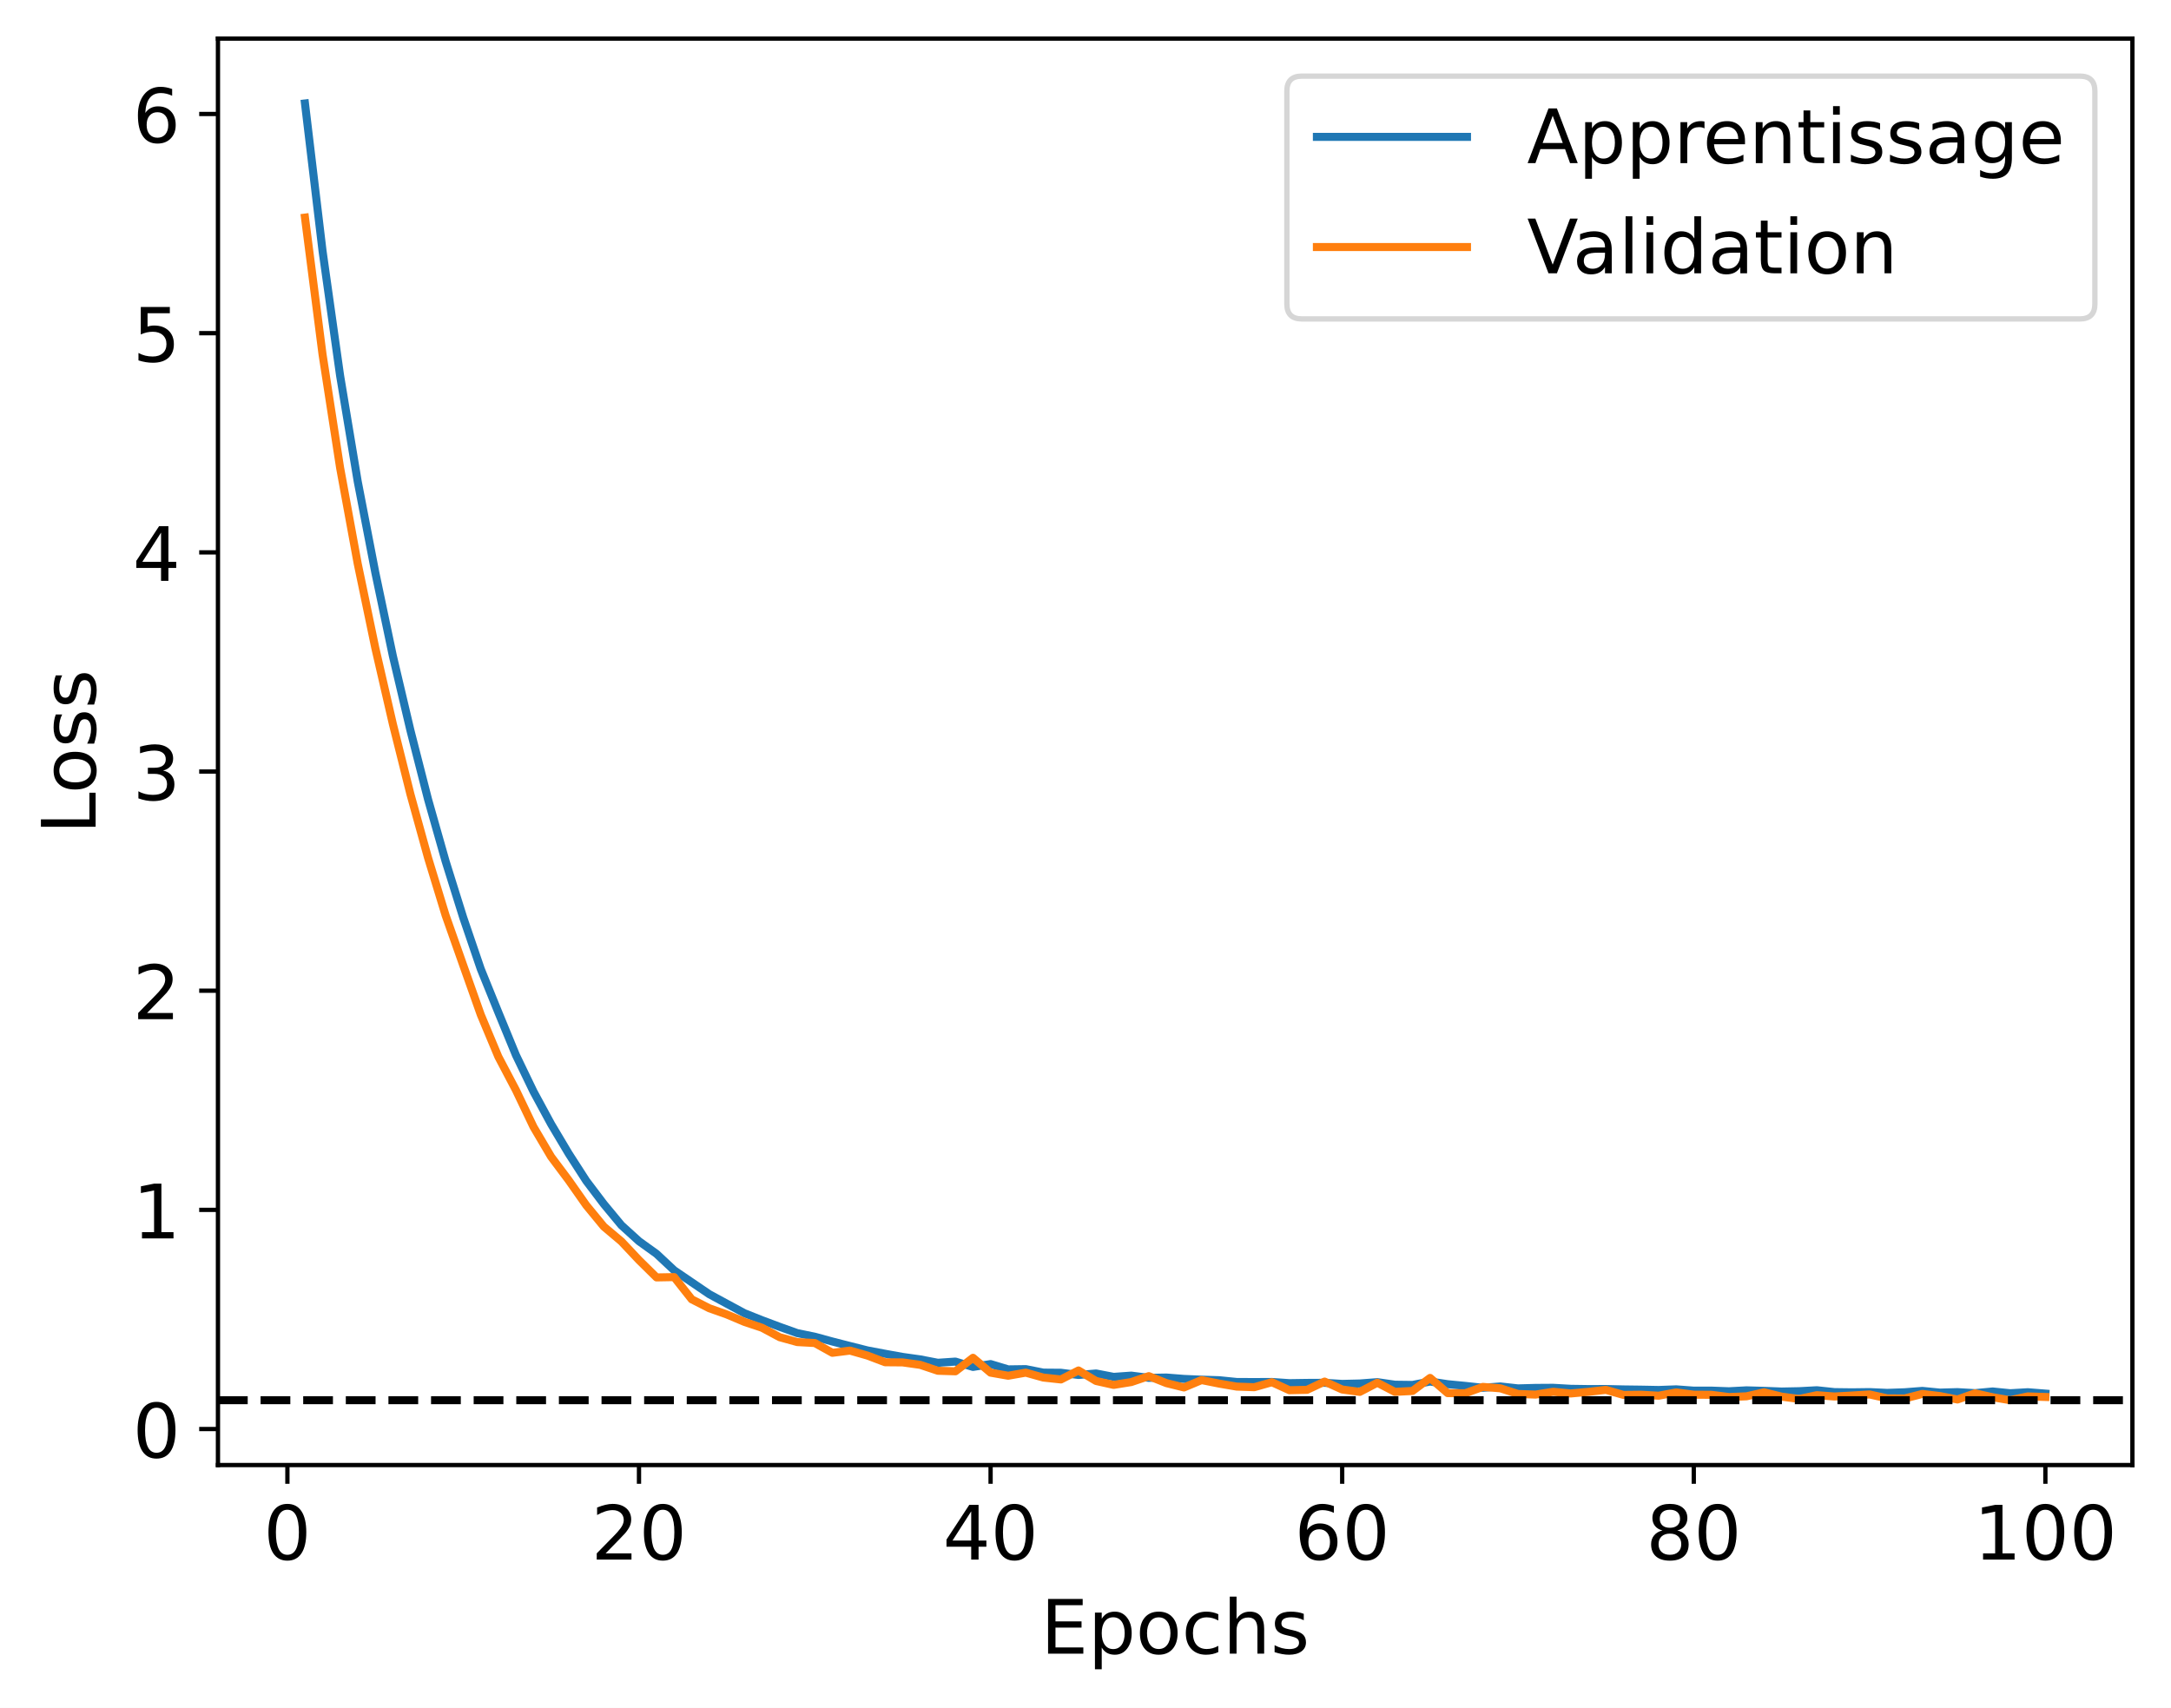
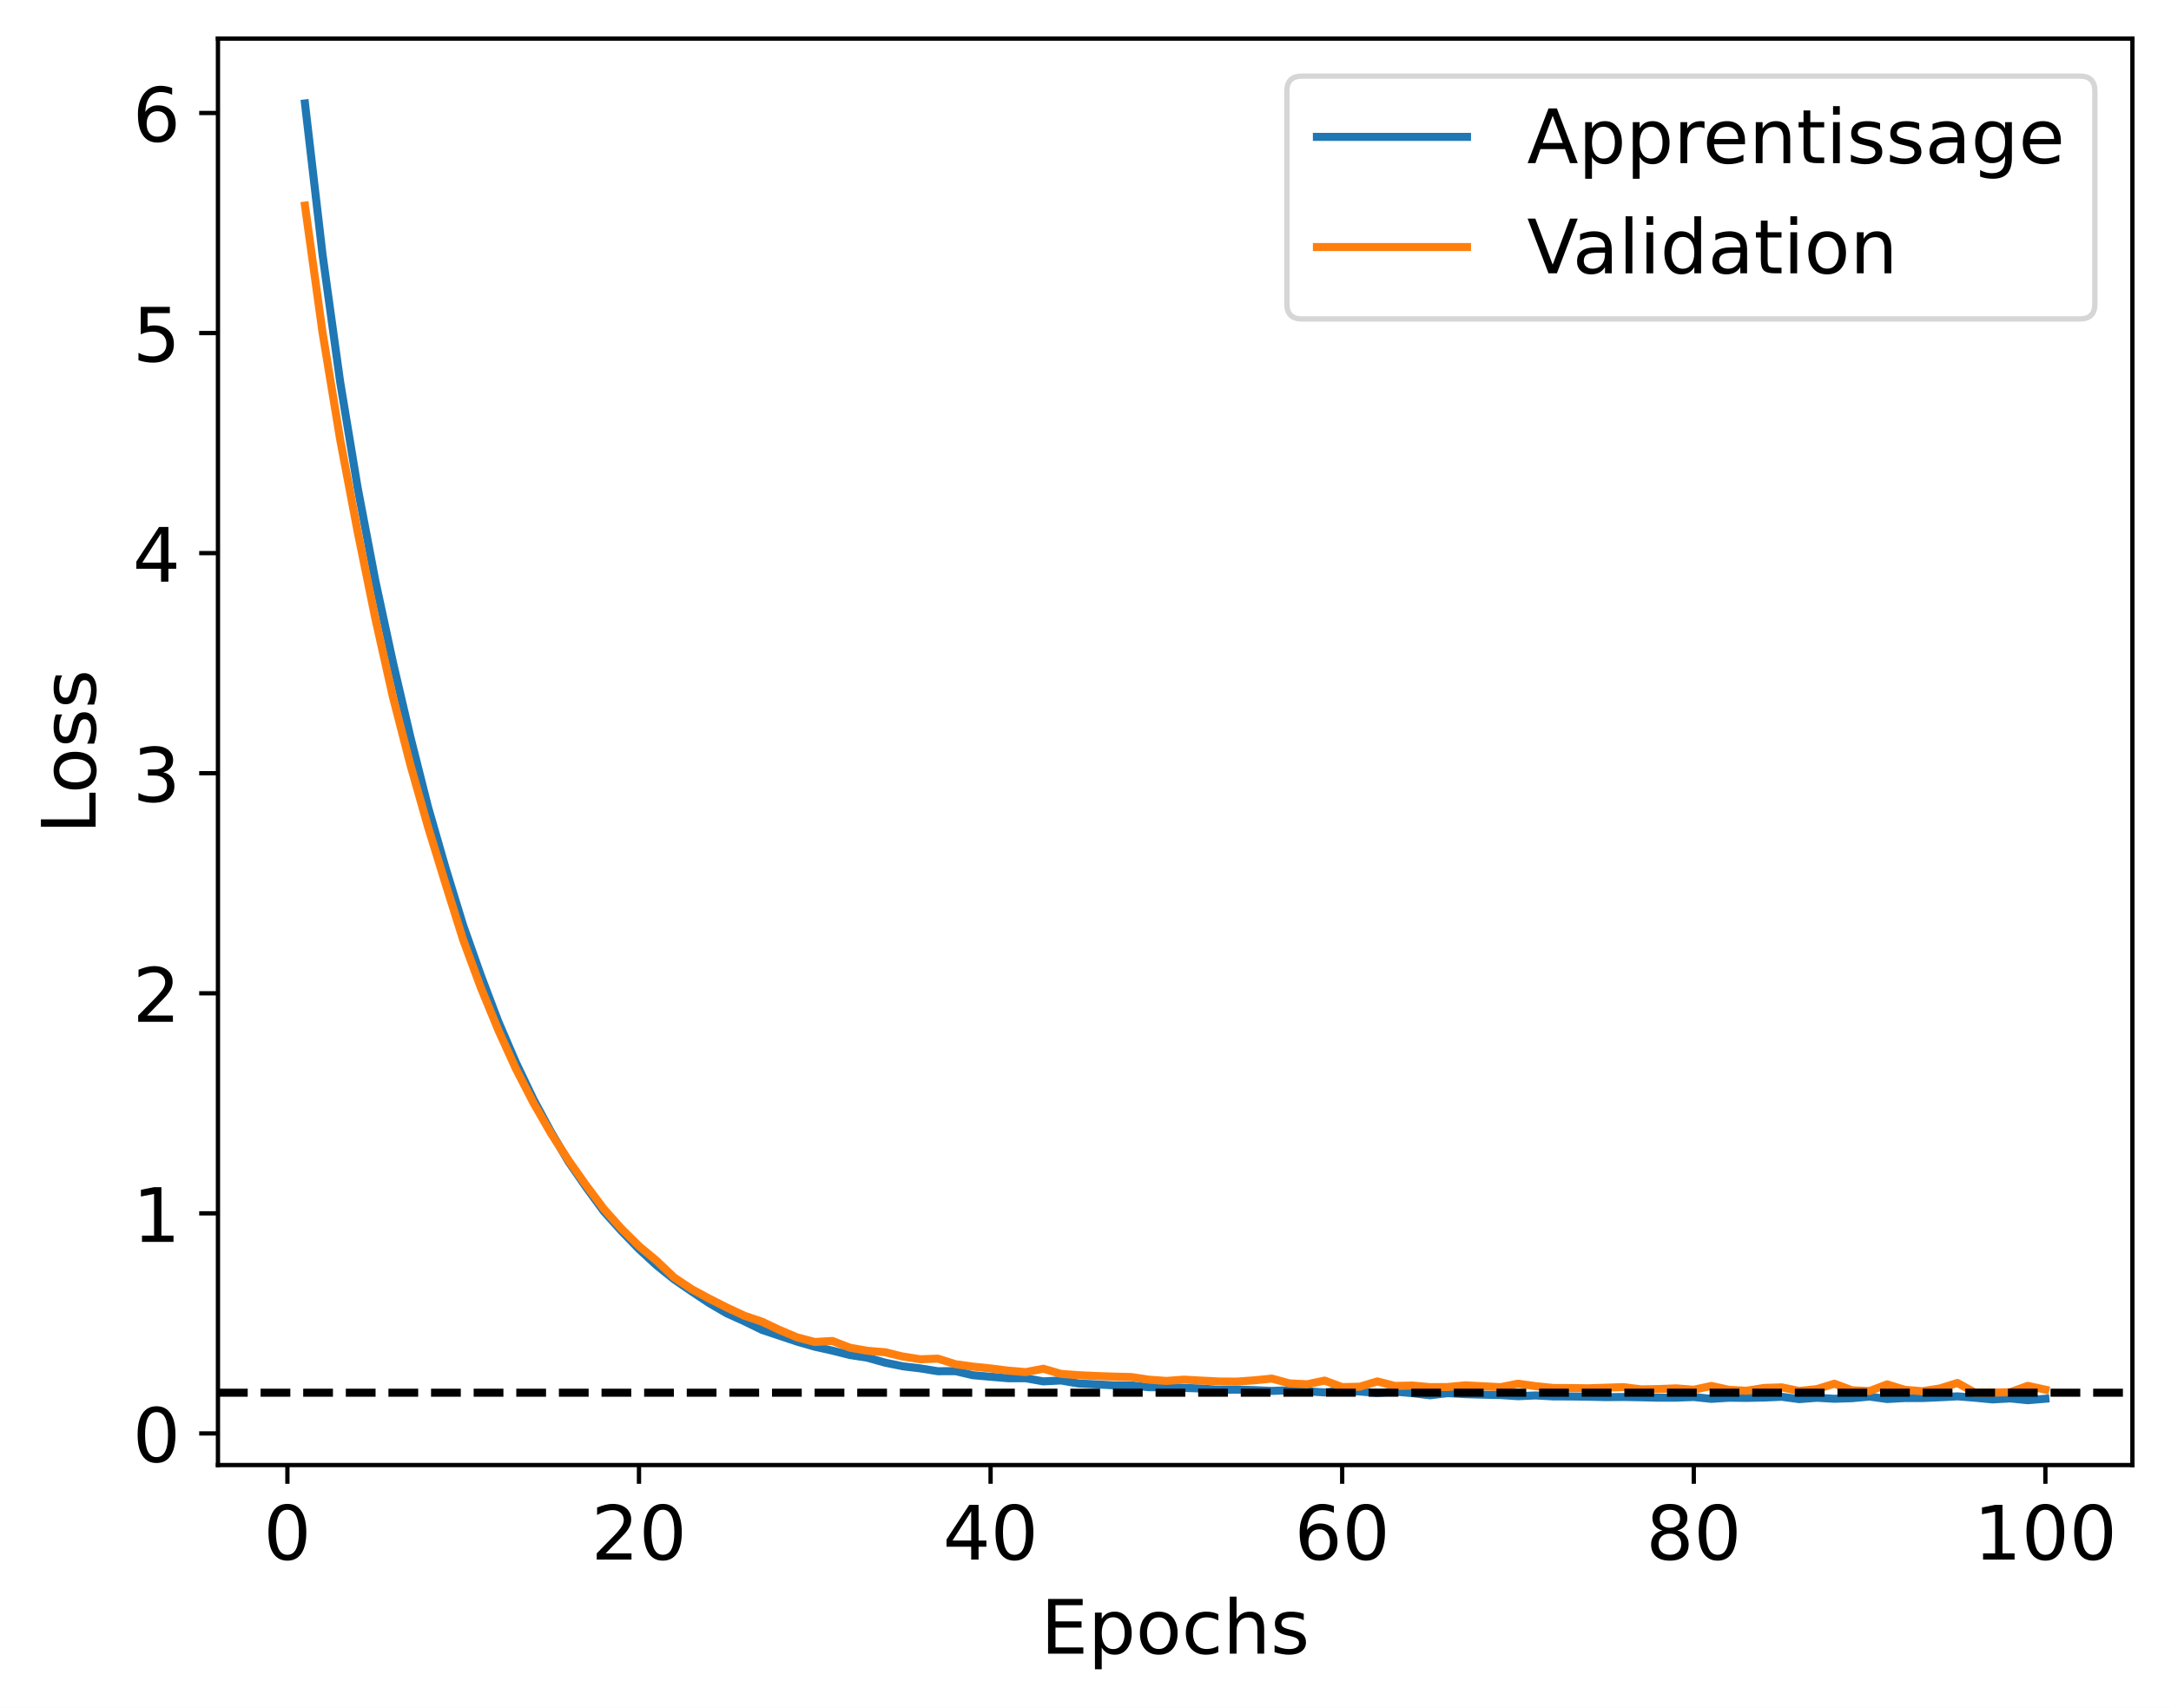
<svg xmlns="http://www.w3.org/2000/svg" xmlns:xlink="http://www.w3.org/1999/xlink" width="404.977pt" height="318.611pt" viewBox="0 0 404.977 318.611" version="1.1">
  <defs>
    <style type="text/css">*{stroke-linejoin: round; stroke-linecap: butt}</style>
  </defs>
  <g id="figure_1">
    <g id="patch_1">
      <path d="M 0 318.611  L 404.977 318.611  L 404.977 0  L 0 0  z " style="fill: #ffffff" />
    </g>
    <g id="axes_1">
      <g id="patch_2">
        <path d="M 40.657 273.312  L 397.777 273.312  L 397.777 7.2  L 40.657 7.2  z " style="fill: #ffffff" />
      </g>
      <g id="matplotlib.axis_1">
        <g id="xtick_1">
          <g id="line2d_1">
            <defs>
-               <path id="m842053e7ac" d="M 0 0  L 0 3.5  " style="stroke: #000000; stroke-width: 0.8" />
-             </defs>
-             <g>
-               <use xlink:href="#m842053e7ac" x="53.61" y="273.312" style="stroke: #000000; stroke-width: 0.8" />
+               <path id="mf3a6e8c4c2" d="M 0 0  L 0 3.5  " style="stroke: #000000; stroke-width: 0.8" />
+             </defs>
+             <g>
+               <use xlink:href="#mf3a6e8c4c2" x="53.61" y="273.312" style="stroke: #000000; stroke-width: 0.8" />
            </g>
          </g>
          <g id="text_1">
            <g transform="translate(49.15651 290.9498) scale(0.14 -0.14)">
              <defs>
                <path id="DejaVuSans-30" d="M 2034 4250  Q 1547 4250 1301 3770  Q 1056 3291 1056 2328  Q 1056 1369 1301 889  Q 1547 409 2034 409  Q 2525 409 2770 889  Q 3016 1369 3016 2328  Q 3016 3291 2770 3770  Q 2525 4250 2034 4250  z M 2034 4750  Q 2819 4750 3233 4129  Q 3647 3509 3647 2328  Q 3647 1150 3233 529  Q 2819 -91 2034 -91  Q 1250 -91 836 529  Q 422 1150 422 2328  Q 422 3509 836 4129  Q 1250 4750 2034 4750  z " transform="scale(0.015625)" />
              </defs>
              <use xlink:href="#DejaVuSans-30" />
            </g>
          </g>
        </g>
        <g id="xtick_2">
          <g id="line2d_2">
            <g>
-               <use xlink:href="#m842053e7ac" x="119.197" y="273.312" style="stroke: #000000; stroke-width: 0.8" />
+               <use xlink:href="#mf3a6e8c4c2" x="119.197" y="273.312" style="stroke: #000000; stroke-width: 0.8" />
            </g>
          </g>
          <g id="text_2">
            <g transform="translate(110.2895 290.9498) scale(0.14 -0.14)">
              <defs>
                <path id="DejaVuSans-32" d="M 1228 531  L 3431 531  L 3431 0  L 469 0  L 469 531  Q 828 903 1448 1529  Q 2069 2156 2228 2338  Q 2531 2678 2651 2914  Q 2772 3150 2772 3378  Q 2772 3750 2511 3984  Q 2250 4219 1831 4219  Q 1534 4219 1204 4116  Q 875 4013 500 3803  L 500 4441  Q 881 4594 1212 4672  Q 1544 4750 1819 4750  Q 2544 4750 2975 4387  Q 3406 4025 3406 3419  Q 3406 3131 3298 2873  Q 3191 2616 2906 2266  Q 2828 2175 2409 1742  Q 1991 1309 1228 531  z " transform="scale(0.015625)" />
              </defs>
              <use xlink:href="#DejaVuSans-32" />
              <use xlink:href="#DejaVuSans-30" x="63.623" />
            </g>
          </g>
        </g>
        <g id="xtick_3">
          <g id="line2d_3">
            <g>
-               <use xlink:href="#m842053e7ac" x="184.784" y="273.312" style="stroke: #000000; stroke-width: 0.8" />
+               <use xlink:href="#mf3a6e8c4c2" x="184.784" y="273.312" style="stroke: #000000; stroke-width: 0.8" />
            </g>
          </g>
          <g id="text_3">
            <g transform="translate(175.8763 290.9498) scale(0.14 -0.14)">
              <defs>
                <path id="DejaVuSans-34" d="M 2419 4116  L 825 1625  L 2419 1625  L 2419 4116  z M 2253 4666  L 3047 4666  L 3047 1625  L 3713 1625  L 3713 1100  L 3047 1100  L 3047 0  L 2419 0  L 2419 1100  L 313 1100  L 313 1709  L 2253 4666  z " transform="scale(0.015625)" />
              </defs>
              <use xlink:href="#DejaVuSans-34" />
              <use xlink:href="#DejaVuSans-30" x="63.623" />
            </g>
          </g>
        </g>
        <g id="xtick_4">
          <g id="line2d_4">
            <g>
-               <use xlink:href="#m842053e7ac" x="250.371" y="273.312" style="stroke: #000000; stroke-width: 0.8" />
+               <use xlink:href="#mf3a6e8c4c2" x="250.371" y="273.312" style="stroke: #000000; stroke-width: 0.8" />
            </g>
          </g>
          <g id="text_4">
            <g transform="translate(241.4631 290.9498) scale(0.14 -0.14)">
              <defs>
                <path id="DejaVuSans-36" d="M 2113 2584  Q 1688 2584 1439 2293  Q 1191 2003 1191 1497  Q 1191 994 1439 701  Q 1688 409 2113 409  Q 2538 409 2786 701  Q 3034 994 3034 1497  Q 3034 2003 2786 2293  Q 2538 2584 2113 2584  z M 3366 4563  L 3366 3988  Q 3128 4100 2886 4159  Q 2644 4219 2406 4219  Q 1781 4219 1451 3797  Q 1122 3375 1075 2522  Q 1259 2794 1537 2939  Q 1816 3084 2150 3084  Q 2853 3084 3261 2657  Q 3669 2231 3669 1497  Q 3669 778 3244 343  Q 2819 -91 2113 -91  Q 1303 -91 875 529  Q 447 1150 447 2328  Q 447 3434 972 4092  Q 1497 4750 2381 4750  Q 2619 4750 2861 4703  Q 3103 4656 3366 4563  z " transform="scale(0.015625)" />
              </defs>
              <use xlink:href="#DejaVuSans-36" />
              <use xlink:href="#DejaVuSans-30" x="63.623" />
            </g>
          </g>
        </g>
        <g id="xtick_5">
          <g id="line2d_5">
            <g>
-               <use xlink:href="#m842053e7ac" x="315.957" y="273.312" style="stroke: #000000; stroke-width: 0.8" />
+               <use xlink:href="#mf3a6e8c4c2" x="315.957" y="273.312" style="stroke: #000000; stroke-width: 0.8" />
            </g>
          </g>
          <g id="text_5">
            <g transform="translate(307.0499 290.9498) scale(0.14 -0.14)">
              <defs>
                <path id="DejaVuSans-38" d="M 2034 2216  Q 1584 2216 1326 1975  Q 1069 1734 1069 1313  Q 1069 891 1326 650  Q 1584 409 2034 409  Q 2484 409 2743 651  Q 3003 894 3003 1313  Q 3003 1734 2745 1975  Q 2488 2216 2034 2216  z M 1403 2484  Q 997 2584 770 2862  Q 544 3141 544 3541  Q 544 4100 942 4425  Q 1341 4750 2034 4750  Q 2731 4750 3128 4425  Q 3525 4100 3525 3541  Q 3525 3141 3298 2862  Q 3072 2584 2669 2484  Q 3125 2378 3379 2068  Q 3634 1759 3634 1313  Q 3634 634 3220 271  Q 2806 -91 2034 -91  Q 1263 -91 848 271  Q 434 634 434 1313  Q 434 1759 690 2068  Q 947 2378 1403 2484  z M 1172 3481  Q 1172 3119 1398 2916  Q 1625 2713 2034 2713  Q 2441 2713 2670 2916  Q 2900 3119 2900 3481  Q 2900 3844 2670 4047  Q 2441 4250 2034 4250  Q 1625 4250 1398 4047  Q 1172 3844 1172 3481  z " transform="scale(0.015625)" />
              </defs>
              <use xlink:href="#DejaVuSans-38" />
              <use xlink:href="#DejaVuSans-30" x="63.623" />
            </g>
          </g>
        </g>
        <g id="xtick_6">
          <g id="line2d_6">
            <g>
-               <use xlink:href="#m842053e7ac" x="381.544" y="273.312" style="stroke: #000000; stroke-width: 0.8" />
+               <use xlink:href="#mf3a6e8c4c2" x="381.544" y="273.312" style="stroke: #000000; stroke-width: 0.8" />
            </g>
          </g>
          <g id="text_6">
            <g transform="translate(368.1829 290.9498) scale(0.14 -0.14)">
              <defs>
                <path id="DejaVuSans-31" d="M 794 531  L 1825 531  L 1825 4091  L 703 3866  L 703 4441  L 1819 4666  L 2450 4666  L 2450 531  L 3481 531  L 3481 0  L 794 0  L 794 531  z " transform="scale(0.015625)" />
              </defs>
              <use xlink:href="#DejaVuSans-31" />
              <use xlink:href="#DejaVuSans-30" x="63.623" />
              <use xlink:href="#DejaVuSans-30" x="127.246" />
            </g>
          </g>
        </g>
        <g id="text_7">
          <g transform="translate(194.135 308.4992) scale(0.14 -0.14)">
            <defs>
              <path id="DejaVuSans-45" d="M 628 4666  L 3578 4666  L 3578 4134  L 1259 4134  L 1259 2753  L 3481 2753  L 3481 2222  L 1259 2222  L 1259 531  L 3634 531  L 3634 0  L 628 0  L 628 4666  z " transform="scale(0.015625)" />
              <path id="DejaVuSans-70" d="M 1159 525  L 1159 -1331  L 581 -1331  L 581 3500  L 1159 3500  L 1159 2969  Q 1341 3281 1617 3432  Q 1894 3584 2278 3584  Q 2916 3584 3314 3078  Q 3713 2572 3713 1747  Q 3713 922 3314 415  Q 2916 -91 2278 -91  Q 1894 -91 1617 61  Q 1341 213 1159 525  z M 3116 1747  Q 3116 2381 2855 2742  Q 2594 3103 2138 3103  Q 1681 3103 1420 2742  Q 1159 2381 1159 1747  Q 1159 1113 1420 752  Q 1681 391 2138 391  Q 2594 391 2855 752  Q 3116 1113 3116 1747  z " transform="scale(0.015625)" />
              <path id="DejaVuSans-6f" d="M 1959 3097  Q 1497 3097 1228 2736  Q 959 2375 959 1747  Q 959 1119 1226 758  Q 1494 397 1959 397  Q 2419 397 2687 759  Q 2956 1122 2956 1747  Q 2956 2369 2687 2733  Q 2419 3097 1959 3097  z M 1959 3584  Q 2709 3584 3137 3096  Q 3566 2609 3566 1747  Q 3566 888 3137 398  Q 2709 -91 1959 -91  Q 1206 -91 779 398  Q 353 888 353 1747  Q 353 2609 779 3096  Q 1206 3584 1959 3584  z " transform="scale(0.015625)" />
              <path id="DejaVuSans-63" d="M 3122 3366  L 3122 2828  Q 2878 2963 2633 3030  Q 2388 3097 2138 3097  Q 1578 3097 1268 2742  Q 959 2388 959 1747  Q 959 1106 1268 751  Q 1578 397 2138 397  Q 2388 397 2633 464  Q 2878 531 3122 666  L 3122 134  Q 2881 22 2623 -34  Q 2366 -91 2075 -91  Q 1284 -91 818 406  Q 353 903 353 1747  Q 353 2603 823 3093  Q 1294 3584 2113 3584  Q 2378 3584 2631 3529  Q 2884 3475 3122 3366  z " transform="scale(0.015625)" />
              <path id="DejaVuSans-68" d="M 3513 2113  L 3513 0  L 2938 0  L 2938 2094  Q 2938 2591 2744 2837  Q 2550 3084 2163 3084  Q 1697 3084 1428 2787  Q 1159 2491 1159 1978  L 1159 0  L 581 0  L 581 4863  L 1159 4863  L 1159 2956  Q 1366 3272 1645 3428  Q 1925 3584 2291 3584  Q 2894 3584 3203 3211  Q 3513 2838 3513 2113  z " transform="scale(0.015625)" />
              <path id="DejaVuSans-73" d="M 2834 3397  L 2834 2853  Q 2591 2978 2328 3040  Q 2066 3103 1784 3103  Q 1356 3103 1142 2972  Q 928 2841 928 2578  Q 928 2378 1081 2264  Q 1234 2150 1697 2047  L 1894 2003  Q 2506 1872 2764 1633  Q 3022 1394 3022 966  Q 3022 478 2636 193  Q 2250 -91 1575 -91  Q 1294 -91 989 -36  Q 684 19 347 128  L 347 722  Q 666 556 975 473  Q 1284 391 1588 391  Q 1994 391 2212 530  Q 2431 669 2431 922  Q 2431 1156 2273 1281  Q 2116 1406 1581 1522  L 1381 1569  Q 847 1681 609 1914  Q 372 2147 372 2553  Q 372 3047 722 3315  Q 1072 3584 1716 3584  Q 2034 3584 2315 3537  Q 2597 3491 2834 3397  z " transform="scale(0.015625)" />
            </defs>
            <use xlink:href="#DejaVuSans-45" />
            <use xlink:href="#DejaVuSans-70" x="63.184" />
            <use xlink:href="#DejaVuSans-6f" x="126.66" />
            <use xlink:href="#DejaVuSans-63" x="187.842" />
            <use xlink:href="#DejaVuSans-68" x="242.822" />
            <use xlink:href="#DejaVuSans-73" x="306.201" />
          </g>
        </g>
      </g>
      <g id="matplotlib.axis_2">
        <g id="ytick_1">
          <g id="line2d_7">
            <defs>
-               <path id="m4c5114d26d" d="M 0 0  L -3.5 0  " style="stroke: #000000; stroke-width: 0.8" />
-             </defs>
-             <g>
-               <use xlink:href="#m4c5114d26d" x="40.657" y="266.595" style="stroke: #000000; stroke-width: 0.8" />
+               <path id="mb50a188ab3" d="M 0 0  L -3.5 0  " style="stroke: #000000; stroke-width: 0.8" />
+             </defs>
+             <g>
+               <use xlink:href="#mb50a188ab3" x="40.657" y="267.414" style="stroke: #000000; stroke-width: 0.8" />
            </g>
          </g>
          <g id="text_8">
-             <g transform="translate(24.74938 271.9142) scale(0.14 -0.14)">
+             <g transform="translate(24.74938 272.7326) scale(0.14 -0.14)">
              <use xlink:href="#DejaVuSans-30" />
            </g>
          </g>
        </g>
        <g id="ytick_2">
          <g id="line2d_8">
            <g>
-               <use xlink:href="#m4c5114d26d" x="40.657" y="225.707" style="stroke: #000000; stroke-width: 0.8" />
+               <use xlink:href="#mb50a188ab3" x="40.657" y="226.358" style="stroke: #000000; stroke-width: 0.8" />
            </g>
          </g>
          <g id="text_9">
-             <g transform="translate(24.74938 231.0263) scale(0.14 -0.14)">
+             <g transform="translate(24.74938 231.6766) scale(0.14 -0.14)">
              <use xlink:href="#DejaVuSans-31" />
            </g>
          </g>
        </g>
        <g id="ytick_3">
          <g id="line2d_9">
            <g>
-               <use xlink:href="#m4c5114d26d" x="40.657" y="184.819" style="stroke: #000000; stroke-width: 0.8" />
+               <use xlink:href="#mb50a188ab3" x="40.657" y="185.302" style="stroke: #000000; stroke-width: 0.8" />
            </g>
          </g>
          <g id="text_10">
-             <g transform="translate(24.74938 190.1383) scale(0.14 -0.14)">
+             <g transform="translate(24.74938 190.6207) scale(0.14 -0.14)">
              <use xlink:href="#DejaVuSans-32" />
            </g>
          </g>
        </g>
        <g id="ytick_4">
          <g id="line2d_10">
            <g>
-               <use xlink:href="#m4c5114d26d" x="40.657" y="143.932" style="stroke: #000000; stroke-width: 0.8" />
+               <use xlink:href="#mb50a188ab3" x="40.657" y="144.246" style="stroke: #000000; stroke-width: 0.8" />
            </g>
          </g>
          <g id="text_11">
-             <g transform="translate(24.74938 149.2504) scale(0.14 -0.14)">
+             <g transform="translate(24.74938 149.5648) scale(0.14 -0.14)">
              <defs>
                <path id="DejaVuSans-33" d="M 2597 2516  Q 3050 2419 3304 2112  Q 3559 1806 3559 1356  Q 3559 666 3084 287  Q 2609 -91 1734 -91  Q 1441 -91 1130 -33  Q 819 25 488 141  L 488 750  Q 750 597 1062 519  Q 1375 441 1716 441  Q 2309 441 2620 675  Q 2931 909 2931 1356  Q 2931 1769 2642 2001  Q 2353 2234 1838 2234  L 1294 2234  L 1294 2753  L 1863 2753  Q 2328 2753 2575 2939  Q 2822 3125 2822 3475  Q 2822 3834 2567 4026  Q 2313 4219 1838 4219  Q 1578 4219 1281 4162  Q 984 4106 628 3988  L 628 4550  Q 988 4650 1302 4700  Q 1616 4750 1894 4750  Q 2613 4750 3031 4423  Q 3450 4097 3450 3541  Q 3450 3153 3228 2886  Q 3006 2619 2597 2516  z " transform="scale(0.015625)" />
              </defs>
              <use xlink:href="#DejaVuSans-33" />
            </g>
          </g>
        </g>
        <g id="ytick_5">
          <g id="line2d_11">
            <g>
-               <use xlink:href="#m4c5114d26d" x="40.657" y="103.044" style="stroke: #000000; stroke-width: 0.8" />
+               <use xlink:href="#mb50a188ab3" x="40.657" y="103.19" style="stroke: #000000; stroke-width: 0.8" />
            </g>
          </g>
          <g id="text_12">
-             <g transform="translate(24.74938 108.3625) scale(0.14 -0.14)">
+             <g transform="translate(24.74938 108.5089) scale(0.14 -0.14)">
              <use xlink:href="#DejaVuSans-34" />
            </g>
          </g>
        </g>
        <g id="ytick_6">
          <g id="line2d_12">
            <g>
-               <use xlink:href="#m4c5114d26d" x="40.657" y="62.156" style="stroke: #000000; stroke-width: 0.8" />
+               <use xlink:href="#mb50a188ab3" x="40.657" y="62.134" style="stroke: #000000; stroke-width: 0.8" />
            </g>
          </g>
          <g id="text_13">
-             <g transform="translate(24.74938 67.47455) scale(0.14 -0.14)">
+             <g transform="translate(24.74938 67.45301) scale(0.14 -0.14)">
              <defs>
                <path id="DejaVuSans-35" d="M 691 4666  L 3169 4666  L 3169 4134  L 1269 4134  L 1269 2991  Q 1406 3038 1543 3061  Q 1681 3084 1819 3084  Q 2600 3084 3056 2656  Q 3513 2228 3513 1497  Q 3513 744 3044 326  Q 2575 -91 1722 -91  Q 1428 -91 1123 -41  Q 819 9 494 109  L 494 744  Q 775 591 1075 516  Q 1375 441 1709 441  Q 2250 441 2565 725  Q 2881 1009 2881 1497  Q 2881 1984 2565 2268  Q 2250 2553 1709 2553  Q 1456 2553 1204 2497  Q 953 2441 691 2322  L 691 4666  z " transform="scale(0.015625)" />
              </defs>
              <use xlink:href="#DejaVuSans-35" />
            </g>
          </g>
        </g>
        <g id="ytick_7">
          <g id="line2d_13">
            <g>
-               <use xlink:href="#m4c5114d26d" x="40.657" y="21.268" style="stroke: #000000; stroke-width: 0.8" />
+               <use xlink:href="#mb50a188ab3" x="40.657" y="21.078" style="stroke: #000000; stroke-width: 0.8" />
            </g>
          </g>
          <g id="text_14">
-             <g transform="translate(24.74938 26.58663) scale(0.14 -0.14)">
+             <g transform="translate(24.74938 26.3971) scale(0.14 -0.14)">
              <use xlink:href="#DejaVuSans-36" />
            </g>
          </g>
        </g>
        <g id="text_15">
          <g transform="translate(17.83781 155.6101) rotate(-90) scale(0.14 -0.14)">
            <defs>
              <path id="DejaVuSans-4c" d="M 628 4666  L 1259 4666  L 1259 531  L 3531 531  L 3531 0  L 628 0  L 628 4666  z " transform="scale(0.015625)" />
            </defs>
            <use xlink:href="#DejaVuSans-4c" />
            <use xlink:href="#DejaVuSans-6f" x="53.963" />
            <use xlink:href="#DejaVuSans-73" x="115.145" />
            <use xlink:href="#DejaVuSans-73" x="167.244" />
          </g>
        </g>
      </g>
      <g id="line2d_14">
-         <path d="M 56.89 19.296  L 60.169 46.822  L 63.448 70.117  L 66.728 89.82  L 70.007 106.793  L 73.286 122.381  L 76.566 136.278  L 79.845 149.108  L 83.124 160.671  L 86.404 171.16  L 89.683 180.773  L 92.962 188.859  L 96.242 196.837  L 99.521 203.641  L 102.8 209.695  L 106.08 215.202  L 109.359 220.291  L 112.638 224.621  L 115.918 228.58  L 119.197 231.556  L 122.476 233.915  L 125.756 236.984  L 129.035 239.213  L 132.314 241.442  L 135.594 243.22  L 138.873 244.988  L 142.152 246.294  L 145.432 247.523  L 148.711 248.696  L 151.99 249.369  L 155.27 250.265  L 158.549 251.102  L 161.828 251.931  L 165.108 252.55  L 168.387 253.141  L 171.666 253.602  L 174.946 254.233  L 178.225 254.011  L 181.504 255.008  L 184.784 254.474  L 188.063 255.463  L 191.342 255.417  L 194.622 256.069  L 197.901 256.096  L 201.181 256.507  L 204.46 256.228  L 207.739 256.862  L 211.019 256.627  L 214.298 257.045  L 217.577 256.985  L 220.857 257.243  L 224.136 257.385  L 227.415 257.484  L 230.695 257.814  L 233.974 257.83  L 237.253 257.812  L 240.533 258.036  L 243.812 257.987  L 247.091 257.97  L 250.371 258.174  L 253.65 258.096  L 256.929 257.847  L 260.209 258.324  L 263.488 258.365  L 266.767 257.733  L 270.047 258.228  L 273.326 258.544  L 276.605 258.896  L 279.885 258.65  L 283.164 259.011  L 286.443 258.921  L 289.723 258.899  L 293.002 259.088  L 296.281 259.136  L 299.561 259.127  L 302.84 259.204  L 306.119 259.246  L 309.399 259.308  L 312.678 259.188  L 315.957 259.431  L 319.237 259.426  L 322.516 259.547  L 325.795 259.374  L 329.075 259.469  L 332.354 259.598  L 335.633 259.534  L 338.913 259.357  L 342.192 259.705  L 345.471 259.745  L 348.751 259.703  L 352.03 259.848  L 355.309 259.733  L 358.589 259.479  L 361.868 259.797  L 365.147 259.707  L 368.427 259.896  L 371.706 259.587  L 374.985 259.913  L 378.265 259.725  L 381.544 259.983  " clip-path="url(#p4a04055fd5)" style="fill: none; stroke: #1f77b4; stroke-width: 1.5; stroke-linecap: square" />
+         <path d="M 56.89 19.296  L 60.169 47.513  L 63.448 71.209  L 66.728 91.051  L 70.007 108.297  L 73.286 123.529  L 76.566 137.548  L 79.845 150.558  L 83.124 161.955  L 86.404 172.644  L 89.683 181.938  L 92.962 190.6  L 96.242 198.233  L 99.521 205.114  L 102.8 211.209  L 106.08 216.758  L 109.359 221.507  L 112.638 225.985  L 115.918 229.631  L 119.197 233.023  L 122.476 236.051  L 125.756 238.685  L 129.035 240.933  L 132.314 243.115  L 135.594 245.018  L 138.873 246.498  L 142.152 248.103  L 145.432 249.193  L 148.711 250.295  L 151.99 251.235  L 155.27 251.965  L 158.549 252.79  L 161.828 253.295  L 165.108 254.211  L 168.387 254.884  L 171.666 255.277  L 174.946 255.808  L 178.225 255.795  L 181.504 256.554  L 184.784 256.839  L 188.063 257.115  L 191.342 257.114  L 194.622 257.705  L 197.901 257.531  L 201.181 258.095  L 204.46 258.265  L 207.739 258.435  L 211.019 258.446  L 214.298 258.792  L 217.577 258.798  L 220.857 258.923  L 224.136 259.033  L 227.415 259.297  L 230.695 259.24  L 233.974 259.332  L 237.253 259.481  L 240.533 259.371  L 243.812 259.552  L 247.091 259.765  L 250.371 259.382  L 253.65 259.591  L 256.929 259.865  L 260.209 259.614  L 263.488 259.9  L 266.767 260.302  L 270.047 259.893  L 273.326 260.087  L 276.605 260.182  L 279.885 260.249  L 283.164 260.471  L 286.443 260.324  L 289.723 260.505  L 293.002 260.518  L 296.281 260.562  L 299.561 260.644  L 302.84 260.611  L 306.119 260.673  L 309.399 260.75  L 312.678 260.741  L 315.957 260.618  L 319.237 260.965  L 322.516 260.752  L 325.795 260.787  L 329.075 260.719  L 332.354 260.575  L 335.633 261.016  L 338.913 260.76  L 342.192 260.947  L 345.471 260.839  L 348.751 260.536  L 352.03 260.998  L 355.309 260.814  L 358.589 260.813  L 361.868 260.669  L 365.147 260.493  L 368.427 260.755  L 371.706 261.069  L 374.985 260.882  L 378.265 261.216  L 381.544 260.94  " clip-path="url(#p81c3fc50d1)" style="fill: none; stroke: #1f77b4; stroke-width: 1.5; stroke-linecap: square" />
      </g>
      <g id="line2d_15">
-         <path d="M 56.89 40.595  L 60.169 66.136  L 63.448 87.3  L 66.728 105.163  L 70.007 120.878  L 73.286 135.082  L 76.566 148.185  L 79.845 160.019  L 83.124 170.765  L 86.404 180.06  L 89.683 189.301  L 92.962 197.14  L 96.242 203.374  L 99.521 210.233  L 102.8 215.792  L 106.08 220.176  L 109.359 224.846  L 112.638 228.831  L 115.918 231.596  L 119.197 235.08  L 122.476 238.31  L 125.756 238.25  L 129.035 242.396  L 132.314 244.063  L 135.594 245.227  L 138.873 246.608  L 142.152 247.704  L 145.432 249.461  L 148.711 250.37  L 151.99 250.547  L 155.27 252.373  L 158.549 251.96  L 161.828 252.894  L 165.108 254.136  L 168.387 254.163  L 171.666 254.623  L 174.946 255.723  L 178.225 255.823  L 181.504 253.303  L 184.784 256.078  L 188.063 256.651  L 191.342 256.075  L 194.622 256.99  L 197.901 257.346  L 201.181 255.669  L 204.46 257.63  L 207.739 258.361  L 211.019 257.832  L 214.298 256.724  L 217.577 258.028  L 220.857 258.837  L 224.136 257.464  L 227.415 258.117  L 230.695 258.679  L 233.974 258.791  L 237.253 257.859  L 240.533 259.354  L 243.812 259.281  L 247.091 257.741  L 250.371 259.22  L 253.65 259.665  L 256.929 257.959  L 260.209 259.661  L 263.488 259.49  L 266.767 257.057  L 270.047 259.894  L 273.326 259.916  L 276.605 258.73  L 279.885 258.998  L 283.164 260.052  L 286.443 260.167  L 289.723 259.645  L 293.002 259.959  L 296.281 259.659  L 299.561 259.288  L 302.84 260.23  L 306.119 260.193  L 309.399 260.375  L 312.678 259.766  L 315.957 260.188  L 319.237 260.209  L 322.516 260.629  L 325.795 260.488  L 329.075 259.745  L 332.354 260.553  L 335.633 260.984  L 338.913 260.279  L 342.192 260.524  L 345.471 260.342  L 348.751 260.142  L 352.03 260.869  L 355.309 260.892  L 358.589 260.046  L 361.868 260.443  L 365.147 261.084  L 368.427 259.932  L 371.706 260.666  L 374.985 261.216  L 378.265 260.508  L 381.544 260.613  " clip-path="url(#p4a04055fd5)" style="fill: none; stroke: #ff7f0e; stroke-width: 1.5; stroke-linecap: square" />
+         <path d="M 56.89 38.355  L 60.169 62.054  L 63.448 81.962  L 66.728 99.265  L 70.007 115.354  L 73.286 129.988  L 76.566 142.717  L 79.845 154.263  L 83.124 164.916  L 86.404 175.346  L 89.683 184.217  L 92.962 192.187  L 96.242 199.403  L 99.521 205.76  L 102.8 211.461  L 106.08 216.522  L 109.359 221.158  L 112.638 225.536  L 115.918 229.215  L 119.197 232.465  L 122.476 235.196  L 125.756 238.325  L 129.035 240.503  L 132.314 242.273  L 135.594 243.933  L 138.873 245.458  L 142.152 246.573  L 145.432 248.121  L 148.711 249.5  L 151.99 250.352  L 155.27 250.163  L 158.549 251.424  L 161.828 251.999  L 165.108 252.267  L 168.387 253.065  L 171.666 253.578  L 174.946 253.462  L 178.225 254.498  L 181.504 254.95  L 184.784 255.287  L 188.063 255.701  L 191.342 255.97  L 194.622 255.345  L 197.901 256.302  L 201.181 256.548  L 204.46 256.697  L 207.739 256.813  L 211.019 256.893  L 214.298 257.383  L 217.577 257.619  L 220.857 257.379  L 224.136 257.559  L 227.415 257.726  L 230.695 257.744  L 233.974 257.511  L 237.253 257.181  L 240.533 258.074  L 243.812 258.243  L 247.091 257.555  L 250.371 258.769  L 253.65 258.695  L 256.929 257.711  L 260.209 258.552  L 263.488 258.479  L 266.767 258.777  L 270.047 258.753  L 273.326 258.44  L 276.605 258.611  L 279.885 258.784  L 283.164 258.135  L 286.443 258.591  L 289.723 258.934  L 293.002 258.949  L 296.281 258.992  L 299.561 258.883  L 302.84 258.775  L 306.119 259.192  L 309.399 259.134  L 312.678 259.007  L 315.957 259.262  L 319.237 258.553  L 322.516 259.272  L 325.795 259.455  L 329.075 258.925  L 332.354 258.82  L 335.633 259.493  L 338.913 259.142  L 342.192 258.139  L 345.471 259.363  L 348.751 259.508  L 352.03 258.262  L 355.309 259.273  L 358.589 259.543  L 361.868 259.019  L 365.147 257.997  L 368.427 259.818  L 371.706 259.799  L 374.985 259.726  L 378.265 258.535  L 381.544 259.252  " clip-path="url(#p81c3fc50d1)" style="fill: none; stroke: #ff7f0e; stroke-width: 1.5; stroke-linecap: square" />
      </g>
      <g id="line2d_16">
-         <path d="M 40.657 261.216  L 397.777 261.216  " clip-path="url(#p4a04055fd5)" style="fill: none; stroke-dasharray: 5.55,2.4; stroke-dashoffset: 0; stroke: #000000; stroke-width: 1.5" />
+         <path d="M 40.657 259.818  L 397.777 259.818  " clip-path="url(#p81c3fc50d1)" style="fill: none; stroke-dasharray: 5.55,2.4; stroke-dashoffset: 0; stroke: #000000; stroke-width: 1.5" />
      </g>
      <g id="patch_3">
        <path d="M 40.657 273.312  L 40.657 7.2  " style="fill: none; stroke: #000000; stroke-width: 0.8; stroke-linejoin: miter; stroke-linecap: square" />
      </g>
      <g id="patch_4">
        <path d="M 397.777 273.312  L 397.777 7.2  " style="fill: none; stroke: #000000; stroke-width: 0.8; stroke-linejoin: miter; stroke-linecap: square" />
      </g>
      <g id="patch_5">
        <path d="M 40.657 273.312  L 397.777 273.312  " style="fill: none; stroke: #000000; stroke-width: 0.8; stroke-linejoin: miter; stroke-linecap: square" />
      </g>
      <g id="patch_6">
        <path d="M 40.657 7.2  L 397.777 7.2  " style="fill: none; stroke: #000000; stroke-width: 0.8; stroke-linejoin: miter; stroke-linecap: square" />
      </g>
      <g id="legend_1">
        <g id="patch_7">
          <path d="M 242.852 59.499  L 387.977 59.499  Q 390.777 59.499 390.777 56.699  L 390.777 17  Q 390.777 14.2 387.977 14.2  L 242.852 14.2  Q 240.052 14.2 240.052 17  L 240.052 56.699  Q 240.052 59.499 242.852 59.499  z " style="fill: #ffffff; opacity: 0.8; stroke: #cccccc; stroke-linejoin: miter" />
        </g>
        <g id="line2d_17">
          <path d="M 245.652 25.538  L 259.652 25.538  L 273.652 25.538  " style="fill: none; stroke: #1f77b4; stroke-width: 1.5; stroke-linecap: square" />
        </g>
        <g id="text_16">
          <g transform="translate(284.8516 30.43781) scale(0.14 -0.14)">
            <defs>
              <path id="DejaVuSans-41" d="M 2188 4044  L 1331 1722  L 3047 1722  L 2188 4044  z M 1831 4666  L 2547 4666  L 4325 0  L 3669 0  L 3244 1197  L 1141 1197  L 716 0  L 50 0  L 1831 4666  z " transform="scale(0.015625)" />
              <path id="DejaVuSans-72" d="M 2631 2963  Q 2534 3019 2420 3045  Q 2306 3072 2169 3072  Q 1681 3072 1420 2755  Q 1159 2438 1159 1844  L 1159 0  L 581 0  L 581 3500  L 1159 3500  L 1159 2956  Q 1341 3275 1631 3429  Q 1922 3584 2338 3584  Q 2397 3584 2469 3576  Q 2541 3569 2628 3553  L 2631 2963  z " transform="scale(0.015625)" />
              <path id="DejaVuSans-65" d="M 3597 1894  L 3597 1613  L 953 1613  Q 991 1019 1311 708  Q 1631 397 2203 397  Q 2534 397 2845 478  Q 3156 559 3463 722  L 3463 178  Q 3153 47 2828 -22  Q 2503 -91 2169 -91  Q 1331 -91 842 396  Q 353 884 353 1716  Q 353 2575 817 3079  Q 1281 3584 2069 3584  Q 2775 3584 3186 3129  Q 3597 2675 3597 1894  z M 3022 2063  Q 3016 2534 2758 2815  Q 2500 3097 2075 3097  Q 1594 3097 1305 2825  Q 1016 2553 972 2059  L 3022 2063  z " transform="scale(0.015625)" />
              <path id="DejaVuSans-6e" d="M 3513 2113  L 3513 0  L 2938 0  L 2938 2094  Q 2938 2591 2744 2837  Q 2550 3084 2163 3084  Q 1697 3084 1428 2787  Q 1159 2491 1159 1978  L 1159 0  L 581 0  L 581 3500  L 1159 3500  L 1159 2956  Q 1366 3272 1645 3428  Q 1925 3584 2291 3584  Q 2894 3584 3203 3211  Q 3513 2838 3513 2113  z " transform="scale(0.015625)" />
              <path id="DejaVuSans-74" d="M 1172 4494  L 1172 3500  L 2356 3500  L 2356 3053  L 1172 3053  L 1172 1153  Q 1172 725 1289 603  Q 1406 481 1766 481  L 2356 481  L 2356 0  L 1766 0  Q 1100 0 847 248  Q 594 497 594 1153  L 594 3053  L 172 3053  L 172 3500  L 594 3500  L 594 4494  L 1172 4494  z " transform="scale(0.015625)" />
              <path id="DejaVuSans-69" d="M 603 3500  L 1178 3500  L 1178 0  L 603 0  L 603 3500  z M 603 4863  L 1178 4863  L 1178 4134  L 603 4134  L 603 4863  z " transform="scale(0.015625)" />
              <path id="DejaVuSans-61" d="M 2194 1759  Q 1497 1759 1228 1600  Q 959 1441 959 1056  Q 959 750 1161 570  Q 1363 391 1709 391  Q 2188 391 2477 730  Q 2766 1069 2766 1631  L 2766 1759  L 2194 1759  z M 3341 1997  L 3341 0  L 2766 0  L 2766 531  Q 2569 213 2275 61  Q 1981 -91 1556 -91  Q 1019 -91 701 211  Q 384 513 384 1019  Q 384 1609 779 1909  Q 1175 2209 1959 2209  L 2766 2209  L 2766 2266  Q 2766 2663 2505 2880  Q 2244 3097 1772 3097  Q 1472 3097 1187 3025  Q 903 2953 641 2809  L 641 3341  Q 956 3463 1253 3523  Q 1550 3584 1831 3584  Q 2591 3584 2966 3190  Q 3341 2797 3341 1997  z " transform="scale(0.015625)" />
              <path id="DejaVuSans-67" d="M 2906 1791  Q 2906 2416 2648 2759  Q 2391 3103 1925 3103  Q 1463 3103 1205 2759  Q 947 2416 947 1791  Q 947 1169 1205 825  Q 1463 481 1925 481  Q 2391 481 2648 825  Q 2906 1169 2906 1791  z M 3481 434  Q 3481 -459 3084 -895  Q 2688 -1331 1869 -1331  Q 1566 -1331 1297 -1286  Q 1028 -1241 775 -1147  L 775 -588  Q 1028 -725 1275 -790  Q 1522 -856 1778 -856  Q 2344 -856 2625 -561  Q 2906 -266 2906 331  L 2906 616  Q 2728 306 2450 153  Q 2172 0 1784 0  Q 1141 0 747 490  Q 353 981 353 1791  Q 353 2603 747 3093  Q 1141 3584 1784 3584  Q 2172 3584 2450 3431  Q 2728 3278 2906 2969  L 2906 3500  L 3481 3500  L 3481 434  z " transform="scale(0.015625)" />
            </defs>
            <use xlink:href="#DejaVuSans-41" />
            <use xlink:href="#DejaVuSans-70" x="68.408" />
            <use xlink:href="#DejaVuSans-70" x="131.885" />
            <use xlink:href="#DejaVuSans-72" x="195.361" />
            <use xlink:href="#DejaVuSans-65" x="234.225" />
            <use xlink:href="#DejaVuSans-6e" x="295.748" />
            <use xlink:href="#DejaVuSans-74" x="359.127" />
            <use xlink:href="#DejaVuSans-69" x="398.336" />
            <use xlink:href="#DejaVuSans-73" x="426.119" />
            <use xlink:href="#DejaVuSans-73" x="478.219" />
            <use xlink:href="#DejaVuSans-61" x="530.318" />
            <use xlink:href="#DejaVuSans-67" x="591.598" />
            <use xlink:href="#DejaVuSans-65" x="655.074" />
          </g>
        </g>
        <g id="line2d_18">
          <path d="M 245.652 46.087  L 259.652 46.087  L 273.652 46.087  " style="fill: none; stroke: #ff7f0e; stroke-width: 1.5; stroke-linecap: square" />
        </g>
        <g id="text_17">
          <g transform="translate(284.8516 50.98719) scale(0.14 -0.14)">
            <defs>
              <path id="DejaVuSans-56" d="M 1831 0  L 50 4666  L 709 4666  L 2188 738  L 3669 4666  L 4325 4666  L 2547 0  L 1831 0  z " transform="scale(0.015625)" />
              <path id="DejaVuSans-6c" d="M 603 4863  L 1178 4863  L 1178 0  L 603 0  L 603 4863  z " transform="scale(0.015625)" />
              <path id="DejaVuSans-64" d="M 2906 2969  L 2906 4863  L 3481 4863  L 3481 0  L 2906 0  L 2906 525  Q 2725 213 2448 61  Q 2172 -91 1784 -91  Q 1150 -91 751 415  Q 353 922 353 1747  Q 353 2572 751 3078  Q 1150 3584 1784 3584  Q 2172 3584 2448 3432  Q 2725 3281 2906 2969  z M 947 1747  Q 947 1113 1208 752  Q 1469 391 1925 391  Q 2381 391 2643 752  Q 2906 1113 2906 1747  Q 2906 2381 2643 2742  Q 2381 3103 1925 3103  Q 1469 3103 1208 2742  Q 947 2381 947 1747  z " transform="scale(0.015625)" />
            </defs>
            <use xlink:href="#DejaVuSans-56" />
            <use xlink:href="#DejaVuSans-61" x="60.658" />
            <use xlink:href="#DejaVuSans-6c" x="121.938" />
            <use xlink:href="#DejaVuSans-69" x="149.721" />
            <use xlink:href="#DejaVuSans-64" x="177.504" />
            <use xlink:href="#DejaVuSans-61" x="240.98" />
            <use xlink:href="#DejaVuSans-74" x="302.26" />
            <use xlink:href="#DejaVuSans-69" x="341.469" />
            <use xlink:href="#DejaVuSans-6f" x="369.252" />
            <use xlink:href="#DejaVuSans-6e" x="430.434" />
          </g>
        </g>
      </g>
    </g>
  </g>
  <defs>
-     <clipPath id="p4a04055fd5">
+     <clipPath id="p81c3fc50d1">
      <rect x="40.657" y="7.2" width="357.12" height="266.112" />
    </clipPath>
  </defs>
</svg>
